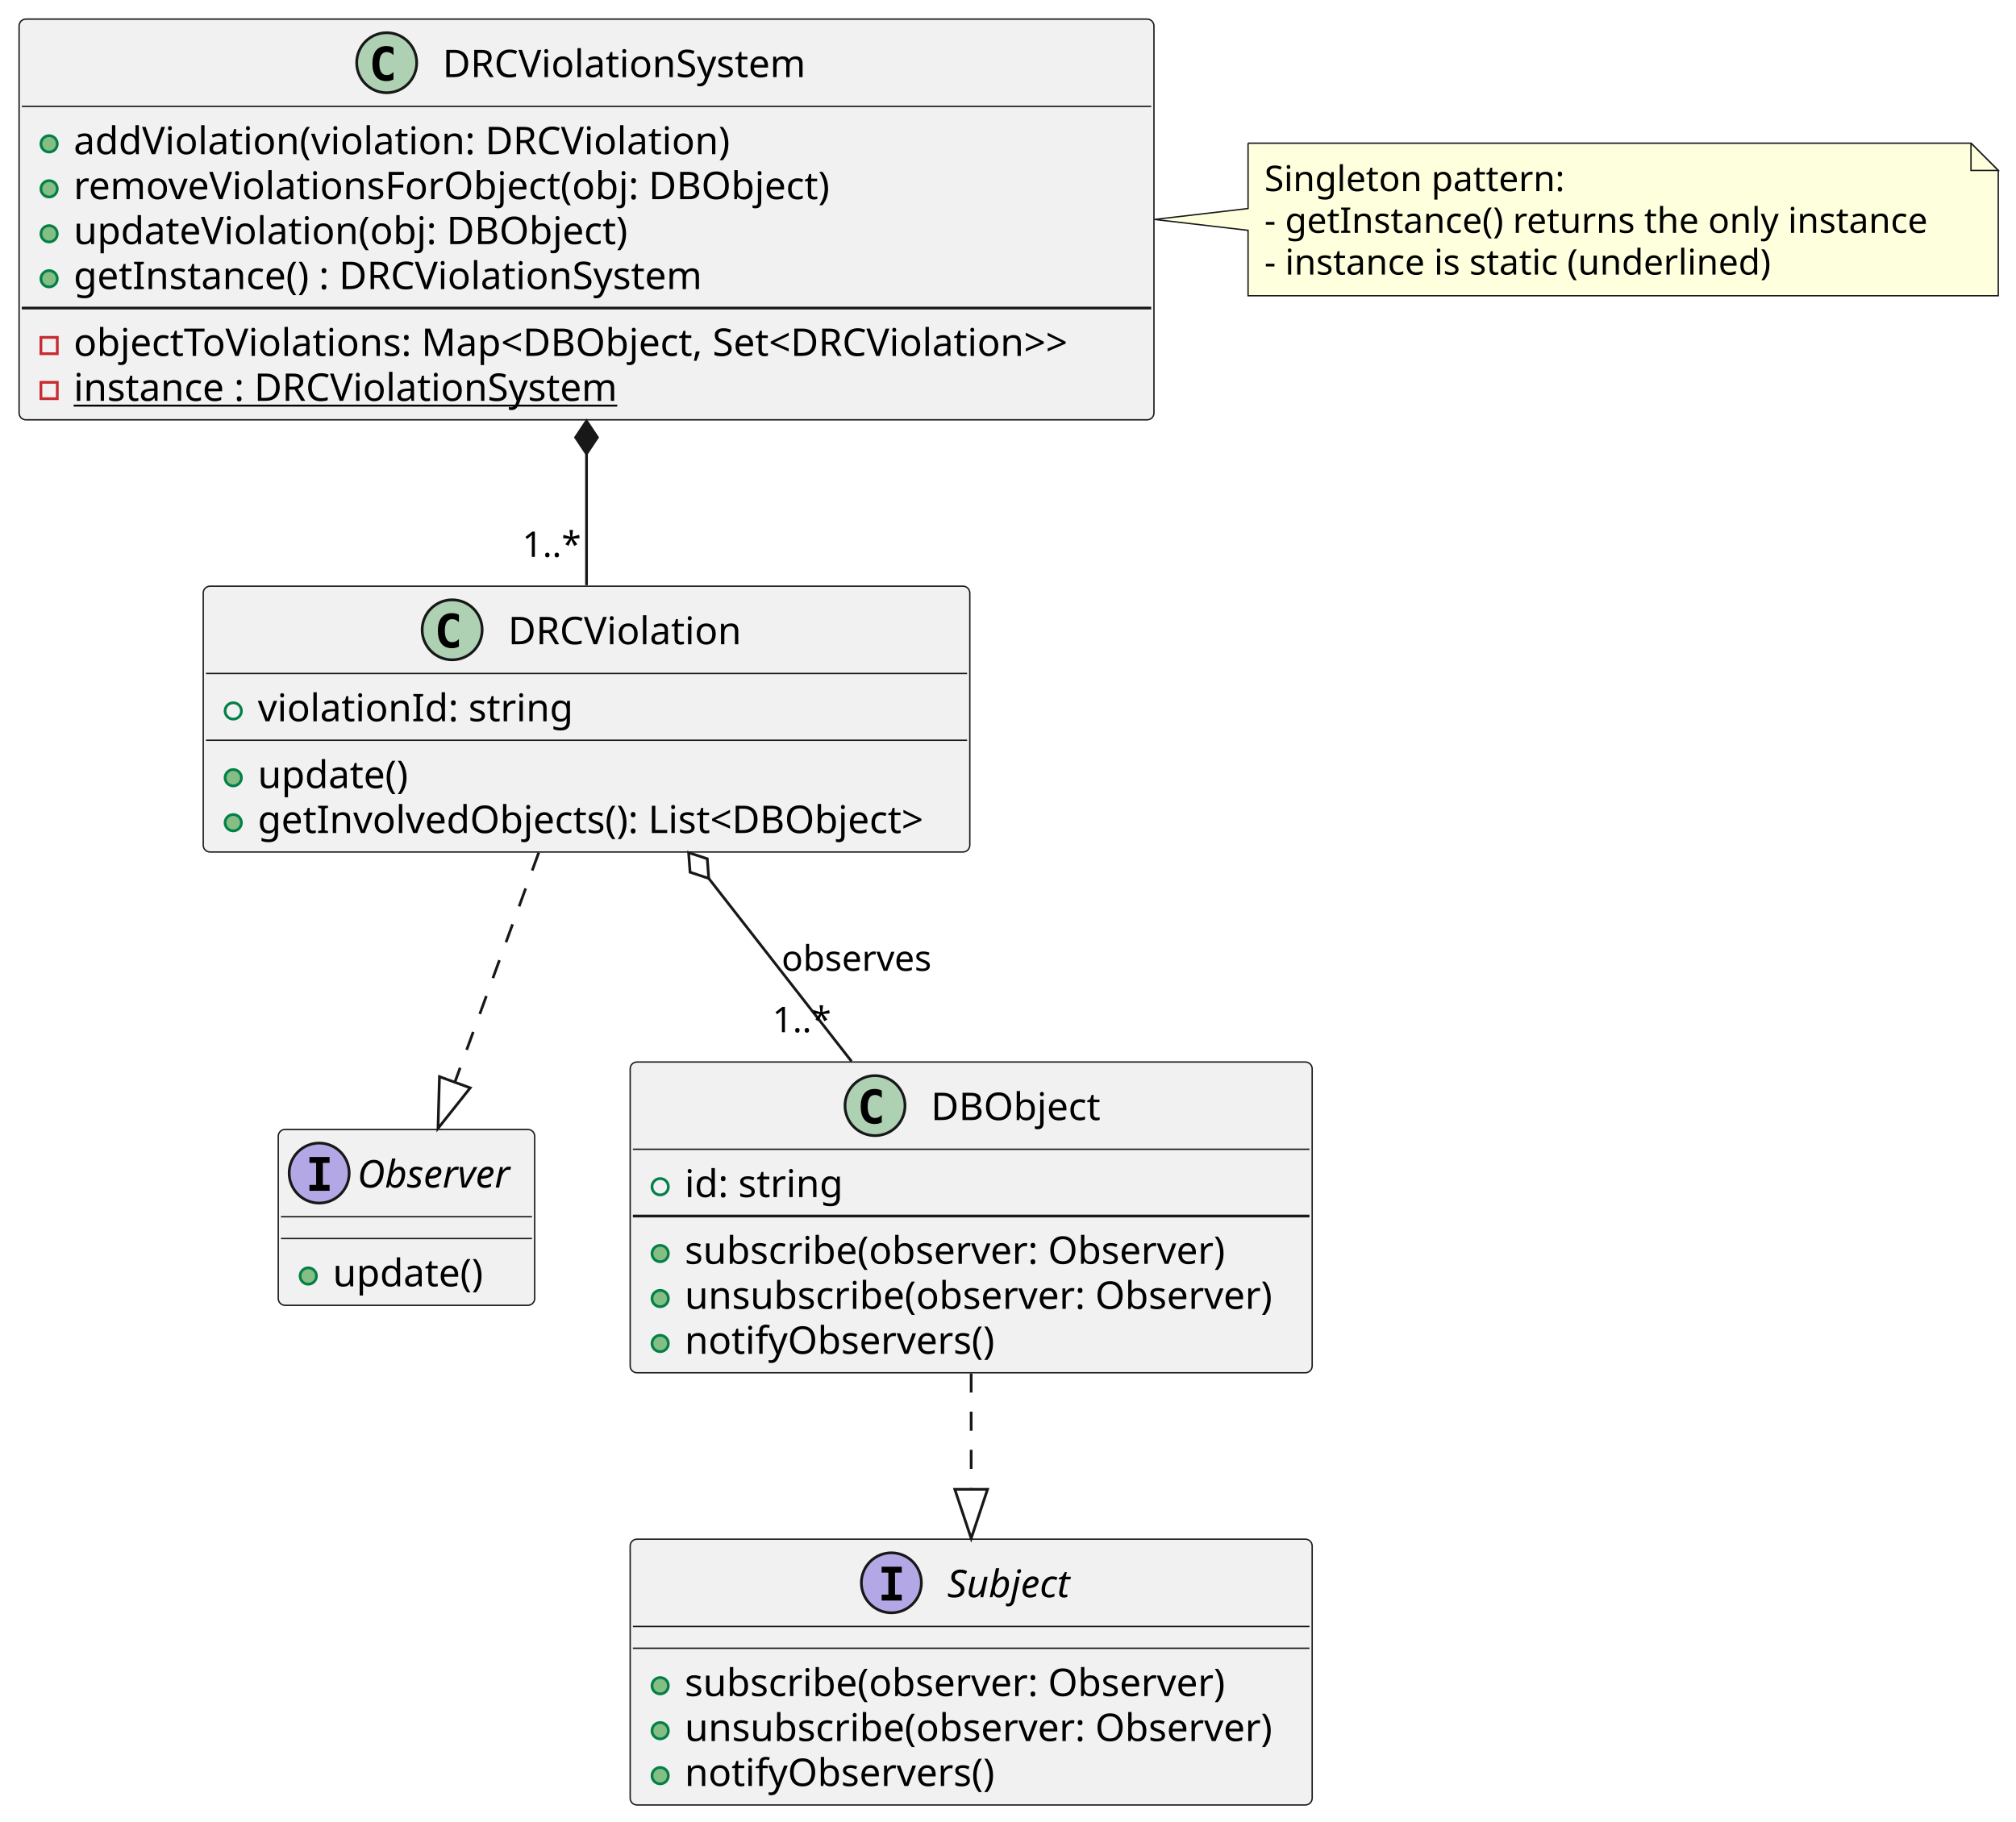
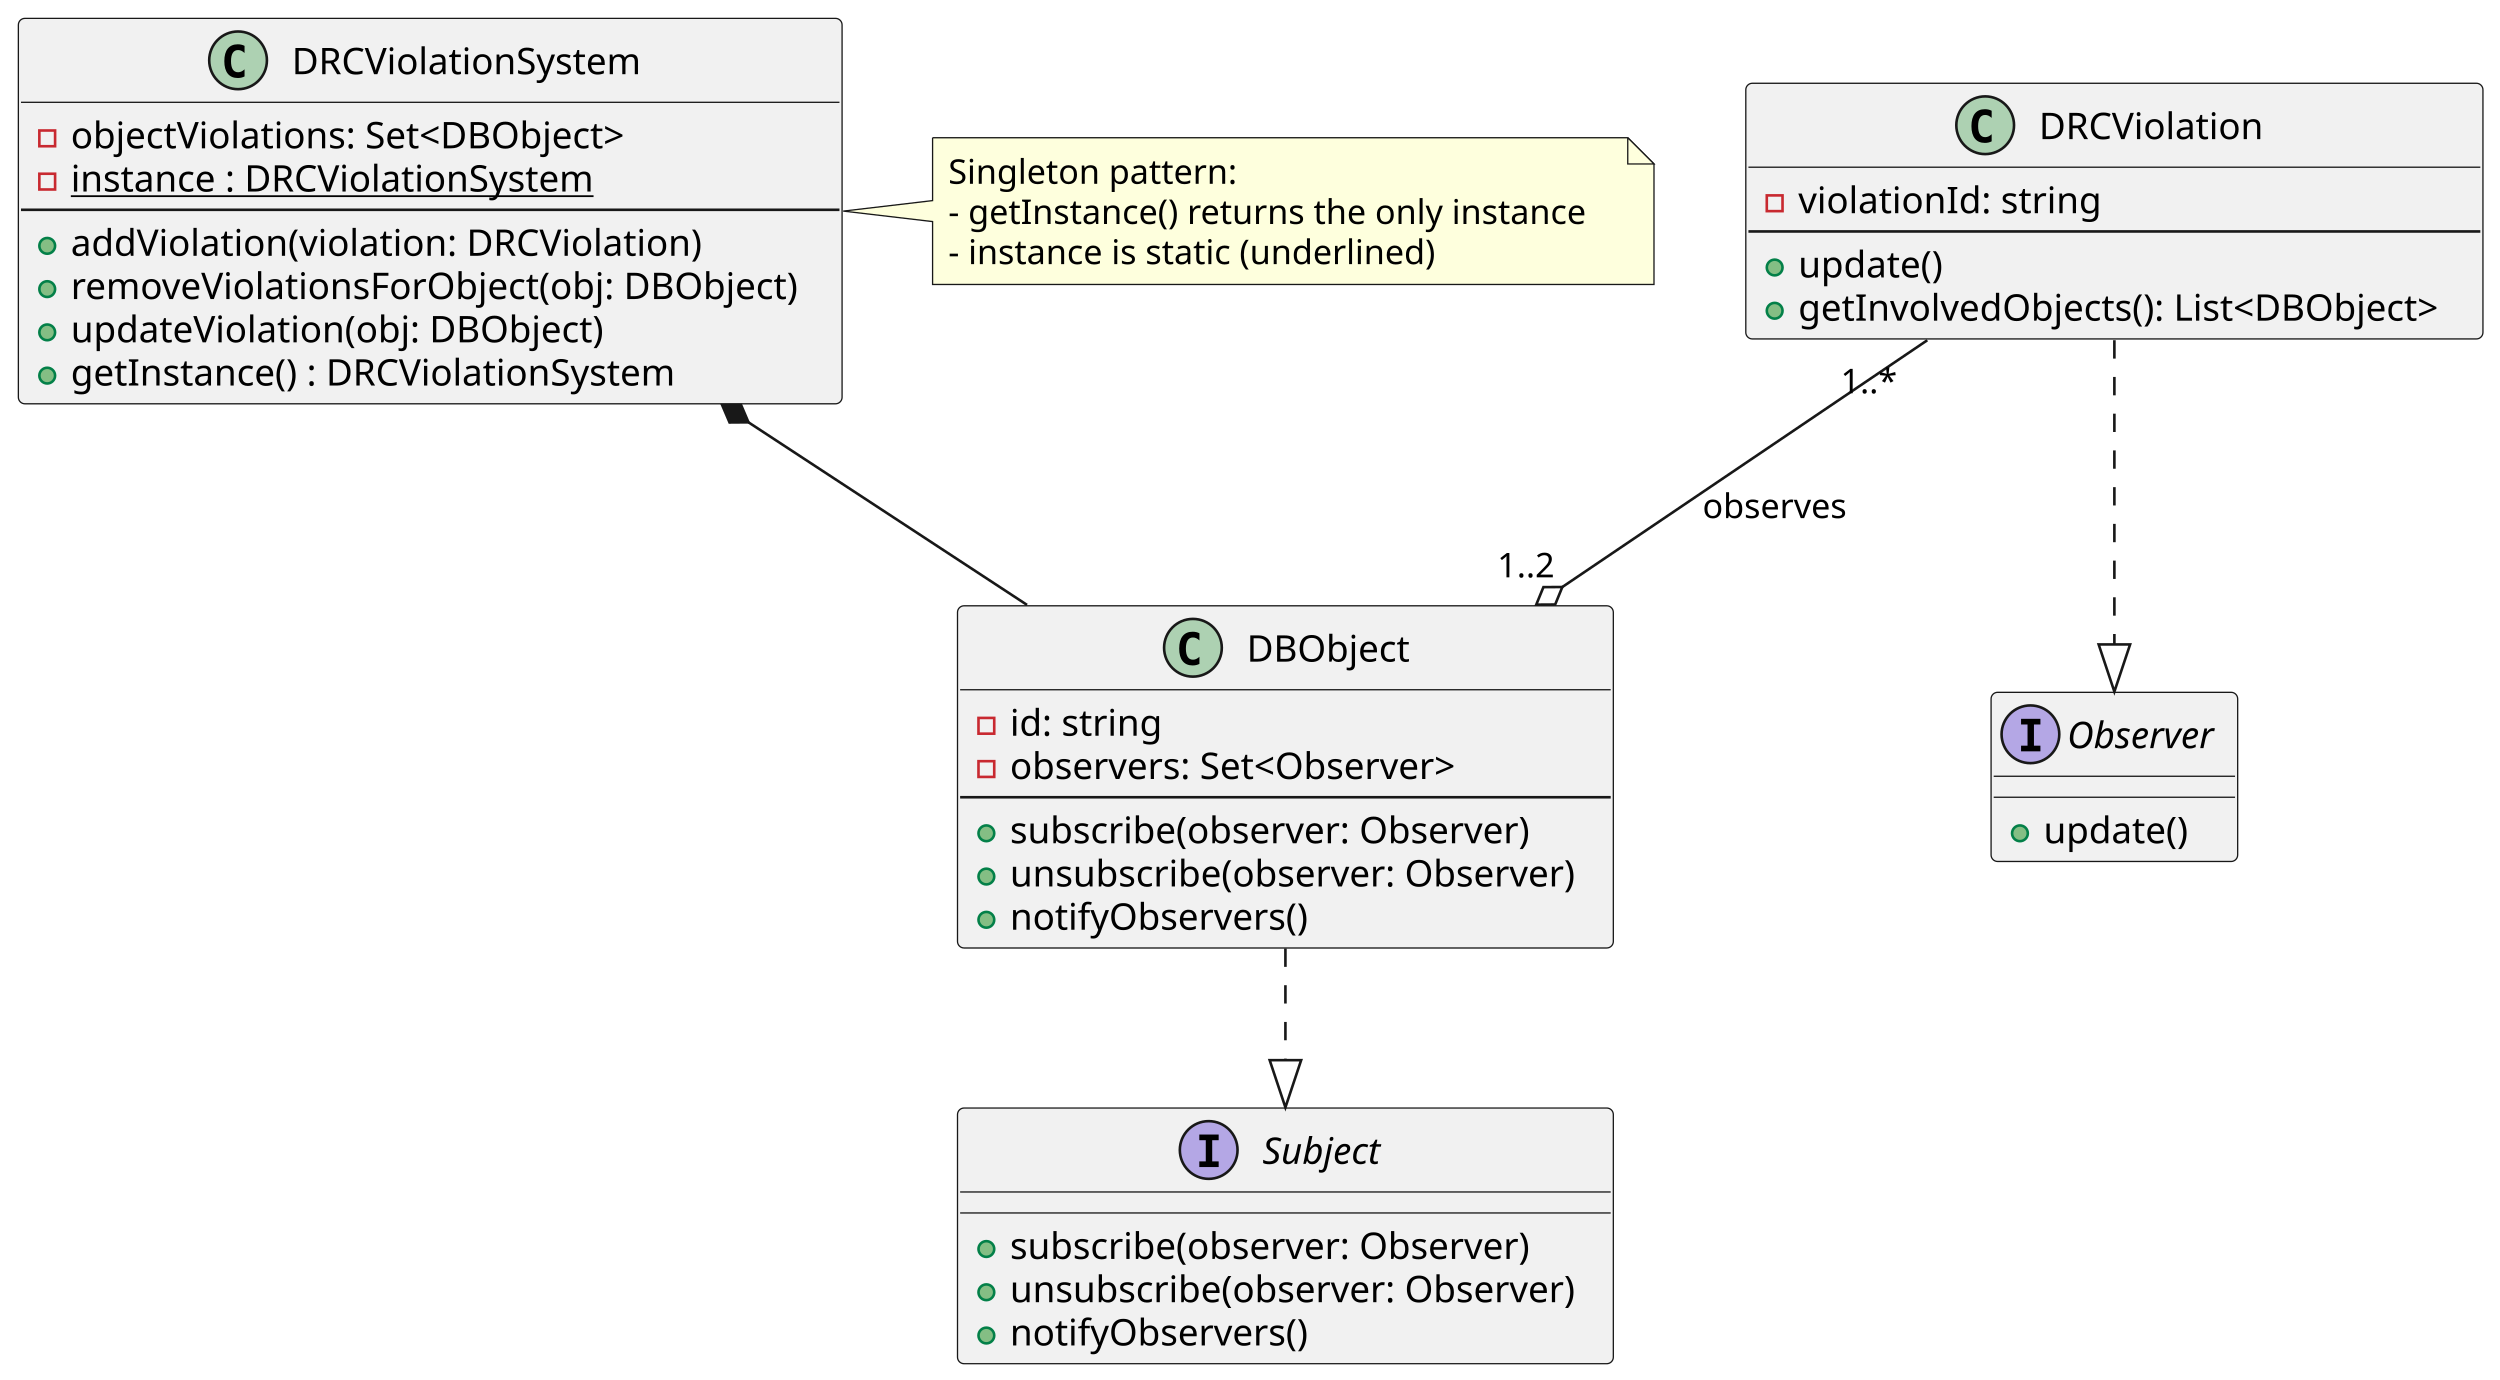
- <svg xmlns="http://www.w3.org/2000/svg" contentStyleType="text/css" height="668px" preserveAspectRatio="none" style="width:739px;height:668px;background:#FFFFFF;" version="1.1" viewBox="0 0 739 668" width="739px" zoomAndPan="magnify">
+ <svg xmlns="http://www.w3.org/2000/svg" contentStyleType="text/css" height="526px" preserveAspectRatio="none" style="width:953px;height:526px;background:#FFFFFF;" version="1.1" viewBox="0 0 953 526" width="953px" zoomAndPan="magnify">
  <defs />
  <g>
    <g id="elem_Observer">
-       <rect codeLine="2" fill="#F1F1F1" height="64.488" id="Observer" rx="2.5" ry="2.5" style="stroke:#181818;stroke-width:0.5;" width="94" x="102" y="414.12" />
-       <ellipse cx="117" cy="430.12" fill="#B4A7E5" rx="11" ry="11" style="stroke:#181818;stroke-width:1.0;" />
-       <path d="M113.428,426.385 L113.428,424.227 L120.807,424.227 L120.807,426.385 L118.342,426.385 L118.342,434.462 L120.807,434.462 L120.807,436.62 L113.428,436.62 L113.428,434.462 L115.893,434.462 L115.893,426.385 Z " fill="#000000" />
-       <text fill="#000000" font-family="sans-serif" font-size="14" font-style="italic" lengthAdjust="spacing" textLength="62" x="131" y="435.411">Observer</text>
-       <line style="stroke:#181818;stroke-width:0.5;" x1="103" x2="195" y1="446.12" y2="446.12" />
-       <line style="stroke:#181818;stroke-width:0.5;" x1="103" x2="195" y1="454.12" y2="454.12" />
-       <ellipse cx="113" cy="467.864" fill="#84BE84" rx="3" ry="3" style="stroke:#038048;stroke-width:1.0;" />
-       <text fill="#000000" font-family="sans-serif" font-size="14" lengthAdjust="spacing" textLength="58" x="122" y="471.655">update()</text>
+       <rect codeLine="2" fill="#F1F1F1" height="64.488" id="Observer" rx="2.5" ry="2.5" style="stroke:#181818;stroke-width:0.5;" width="94" x="759" y="263.91" />
+       <ellipse cx="774" cy="279.91" fill="#B4A7E5" rx="11" ry="11" style="stroke:#181818;stroke-width:1.0;" />
+       <path d="M770.428,276.175 L770.428,274.017 L777.807,274.017 L777.807,276.175 L775.342,276.175 L775.342,284.252 L777.807,284.252 L777.807,286.41 L770.428,286.41 L770.428,284.252 L772.893,284.252 L772.893,276.175 Z " fill="#000000" />
+       <text fill="#000000" font-family="sans-serif" font-size="14" font-style="italic" lengthAdjust="spacing" textLength="62" x="788" y="285.201">Observer</text>
+       <line style="stroke:#181818;stroke-width:0.5;" x1="760" x2="852" y1="295.91" y2="295.91" />
+       <line style="stroke:#181818;stroke-width:0.5;" x1="760" x2="852" y1="303.91" y2="303.91" />
+       <ellipse cx="770" cy="317.654" fill="#84BE84" rx="3" ry="3" style="stroke:#038048;stroke-width:1.0;" />
+       <text fill="#000000" font-family="sans-serif" font-size="14" lengthAdjust="spacing" textLength="58" x="779" y="321.445">update()</text>
    </g>
    <g id="elem_Subject">
-       <rect codeLine="6" fill="#F1F1F1" height="97.465" id="Subject" rx="2.5" ry="2.5" style="stroke:#181818;stroke-width:0.5;" width="250" x="231" y="564.35" />
-       <ellipse cx="326.75" cy="580.35" fill="#B4A7E5" rx="11" ry="11" style="stroke:#181818;stroke-width:1.0;" />
-       <path d="M323.178,576.615 L323.178,574.457 L330.557,574.457 L330.557,576.615 L328.092,576.615 L328.092,584.692 L330.557,584.692 L330.557,586.85 L323.178,586.85 L323.178,584.692 L325.643,584.692 L325.643,576.615 Z " fill="#000000" />
-       <text fill="#000000" font-family="sans-serif" font-size="14" font-style="italic" lengthAdjust="spacing" textLength="50" x="347.25" y="585.641">Subject</text>
-       <line style="stroke:#181818;stroke-width:0.5;" x1="232" x2="480" y1="596.35" y2="596.35" />
-       <line style="stroke:#181818;stroke-width:0.5;" x1="232" x2="480" y1="604.35" y2="604.35" />
-       <ellipse cx="242" cy="618.094" fill="#84BE84" rx="3" ry="3" style="stroke:#038048;stroke-width:1.0;" />
-       <text fill="#000000" font-family="sans-serif" font-size="14" lengthAdjust="spacing" textLength="206" x="251" y="621.885">subscribe(observer: Observer)</text>
-       <ellipse cx="242" cy="634.582" fill="#84BE84" rx="3" ry="3" style="stroke:#038048;stroke-width:1.0;" />
-       <text fill="#000000" font-family="sans-serif" font-size="14" lengthAdjust="spacing" textLength="224" x="251" y="638.373">unsubscribe(observer: Observer)</text>
-       <ellipse cx="242" cy="651.071" fill="#84BE84" rx="3" ry="3" style="stroke:#038048;stroke-width:1.0;" />
-       <text fill="#000000" font-family="sans-serif" font-size="14" lengthAdjust="spacing" textLength="118" x="251" y="654.862">notifyObservers()</text>
+       <rect codeLine="6" fill="#F1F1F1" height="97.465" id="Subject" rx="2.5" ry="2.5" style="stroke:#181818;stroke-width:0.5;" width="250" x="365" y="422.38" />
+       <ellipse cx="460.75" cy="438.38" fill="#B4A7E5" rx="11" ry="11" style="stroke:#181818;stroke-width:1.0;" />
+       <path d="M457.178,434.645 L457.178,432.487 L464.557,432.487 L464.557,434.645 L462.092,434.645 L462.092,442.722 L464.557,442.722 L464.557,444.88 L457.178,444.88 L457.178,442.722 L459.643,442.722 L459.643,434.645 Z " fill="#000000" />
+       <text fill="#000000" font-family="sans-serif" font-size="14" font-style="italic" lengthAdjust="spacing" textLength="50" x="481.25" y="443.671">Subject</text>
+       <line style="stroke:#181818;stroke-width:0.5;" x1="366" x2="614" y1="454.38" y2="454.38" />
+       <line style="stroke:#181818;stroke-width:0.5;" x1="366" x2="614" y1="462.38" y2="462.38" />
+       <ellipse cx="376" cy="476.124" fill="#84BE84" rx="3" ry="3" style="stroke:#038048;stroke-width:1.0;" />
+       <text fill="#000000" font-family="sans-serif" font-size="14" lengthAdjust="spacing" textLength="206" x="385" y="479.915">subscribe(observer: Observer)</text>
+       <ellipse cx="376" cy="492.612" fill="#84BE84" rx="3" ry="3" style="stroke:#038048;stroke-width:1.0;" />
+       <text fill="#000000" font-family="sans-serif" font-size="14" lengthAdjust="spacing" textLength="224" x="385" y="496.403">unsubscribe(observer: Observer)</text>
+       <ellipse cx="376" cy="509.101" fill="#84BE84" rx="3" ry="3" style="stroke:#038048;stroke-width:1.0;" />
+       <text fill="#000000" font-family="sans-serif" font-size="14" lengthAdjust="spacing" textLength="118" x="385" y="512.892">notifyObservers()</text>
    </g>
    <g id="elem_DBObject">
-       <rect codeLine="13" fill="#F1F1F1" height="113.953" id="DBObject" rx="2.5" ry="2.5" style="stroke:#181818;stroke-width:0.5;" width="250" x="231" y="389.39" />
-       <ellipse cx="320.75" cy="405.39" fill="#ADD1B2" rx="11" ry="11" style="stroke:#181818;stroke-width:1.0;" />
-       <path d="M323.223,411.533 Q322.642,411.832 322.003,411.981 Q321.364,412.131 320.658,412.131 Q318.151,412.131 316.832,410.479 Q315.512,408.827 315.512,405.706 Q315.512,402.577 316.832,400.925 Q318.151,399.273 320.658,399.273 Q321.364,399.273 322.011,399.422 Q322.659,399.572 323.223,399.87 L323.223,402.593 Q322.592,402.012 321.999,401.742 Q321.405,401.473 320.774,401.473 Q319.43,401.473 318.745,402.539 Q318.06,403.606 318.06,405.706 Q318.06,407.798 318.745,408.864 Q319.43,409.931 320.774,409.931 Q321.405,409.931 321.999,409.661 Q322.592,409.392 323.223,408.81 Z " fill="#000000" />
-       <text fill="#000000" font-family="sans-serif" font-size="14" lengthAdjust="spacing" textLength="62" x="341.25" y="410.681">DBObject</text>
-       <line style="stroke:#181818;stroke-width:0.5;" x1="232" x2="480" y1="421.39" y2="421.39" />
-       <ellipse cx="242" cy="435.134" fill="none" rx="3" ry="3" style="stroke:#038048;stroke-width:1.0;" />
-       <text fill="#000000" font-family="sans-serif" font-size="14" lengthAdjust="spacing" textLength="61" x="251" y="438.925">id: string</text>
-       <line style="stroke:#181818;stroke-width:1.0;" x1="232" x2="480" y1="445.878" y2="445.878" />
-       <ellipse cx="242" cy="459.622" fill="#84BE84" rx="3" ry="3" style="stroke:#038048;stroke-width:1.0;" />
-       <text fill="#000000" font-family="sans-serif" font-size="14" lengthAdjust="spacing" textLength="206" x="251" y="463.413">subscribe(observer: Observer)</text>
-       <ellipse cx="242" cy="476.111" fill="#84BE84" rx="3" ry="3" style="stroke:#038048;stroke-width:1.0;" />
-       <text fill="#000000" font-family="sans-serif" font-size="14" lengthAdjust="spacing" textLength="224" x="251" y="479.902">unsubscribe(observer: Observer)</text>
-       <ellipse cx="242" cy="492.599" fill="#84BE84" rx="3" ry="3" style="stroke:#038048;stroke-width:1.0;" />
-       <text fill="#000000" font-family="sans-serif" font-size="14" lengthAdjust="spacing" textLength="118" x="251" y="496.39">notifyObservers()</text>
+       <rect codeLine="13" fill="#F1F1F1" height="130.441" id="DBObject" rx="2.5" ry="2.5" style="stroke:#181818;stroke-width:0.5;" width="250" x="365" y="230.93" />
+       <ellipse cx="454.75" cy="246.93" fill="#ADD1B2" rx="11" ry="11" style="stroke:#181818;stroke-width:1.0;" />
+       <path d="M457.223,253.073 Q456.642,253.372 456.003,253.521 Q455.364,253.671 454.658,253.671 Q452.151,253.671 450.832,252.019 Q449.512,250.367 449.512,247.246 Q449.512,244.117 450.832,242.465 Q452.151,240.813 454.658,240.813 Q455.364,240.813 456.011,240.962 Q456.659,241.112 457.223,241.411 L457.223,244.133 Q456.592,243.552 455.999,243.282 Q455.405,243.012 454.774,243.012 Q453.43,243.012 452.745,244.079 Q452.06,245.146 452.06,247.246 Q452.06,249.338 452.745,250.404 Q453.43,251.471 454.774,251.471 Q455.405,251.471 455.999,251.201 Q456.592,250.931 457.223,250.35 Z " fill="#000000" />
+       <text fill="#000000" font-family="sans-serif" font-size="14" lengthAdjust="spacing" textLength="62" x="475.25" y="252.221">DBObject</text>
+       <line style="stroke:#181818;stroke-width:0.5;" x1="366" x2="614" y1="262.93" y2="262.93" />
+       <rect fill="none" height="6" style="stroke:#C82930;stroke-width:1.0;" width="6" x="373" y="273.674" />
+       <text fill="#000000" font-family="sans-serif" font-size="14" lengthAdjust="spacing" textLength="61" x="385" y="280.465">id: string</text>
+       <rect fill="none" height="6" style="stroke:#C82930;stroke-width:1.0;" width="6" x="373" y="290.162" />
+       <text fill="#000000" font-family="sans-serif" font-size="14" lengthAdjust="spacing" textLength="180" x="385" y="296.953">observers: Set&lt;Observer&gt;</text>
+       <line style="stroke:#181818;stroke-width:1.0;" x1="366" x2="614" y1="303.907" y2="303.907" />
+       <ellipse cx="376" cy="317.651" fill="#84BE84" rx="3" ry="3" style="stroke:#038048;stroke-width:1.0;" />
+       <text fill="#000000" font-family="sans-serif" font-size="14" lengthAdjust="spacing" textLength="206" x="385" y="321.442">subscribe(observer: Observer)</text>
+       <ellipse cx="376" cy="334.139" fill="#84BE84" rx="3" ry="3" style="stroke:#038048;stroke-width:1.0;" />
+       <text fill="#000000" font-family="sans-serif" font-size="14" lengthAdjust="spacing" textLength="224" x="385" y="337.93">unsubscribe(observer: Observer)</text>
+       <ellipse cx="376" cy="350.627" fill="#84BE84" rx="3" ry="3" style="stroke:#038048;stroke-width:1.0;" />
+       <text fill="#000000" font-family="sans-serif" font-size="14" lengthAdjust="spacing" textLength="118" x="385" y="354.418">notifyObservers()</text>
    </g>
    <g id="elem_DRCViolation">
-       <rect codeLine="21" fill="#F1F1F1" height="97.465" id="DRCViolation" rx="2.5" ry="2.5" style="stroke:#181818;stroke-width:0.5;" width="281" x="74.5" y="214.93" />
-       <ellipse cx="165.75" cy="230.93" fill="#ADD1B2" rx="11" ry="11" style="stroke:#181818;stroke-width:1.0;" />
-       <path d="M168.223,237.073 Q167.642,237.372 167.003,237.521 Q166.364,237.671 165.658,237.671 Q163.151,237.671 161.832,236.019 Q160.512,234.367 160.512,231.246 Q160.512,228.117 161.832,226.465 Q163.151,224.813 165.658,224.813 Q166.364,224.813 167.011,224.962 Q167.659,225.112 168.223,225.411 L168.223,228.133 Q167.592,227.552 166.999,227.282 Q166.405,227.012 165.774,227.012 Q164.43,227.012 163.745,228.079 Q163.06,229.146 163.06,231.246 Q163.06,233.338 163.745,234.404 Q164.43,235.471 165.774,235.471 Q166.405,235.471 166.999,235.201 Q167.592,234.931 168.223,234.35 Z " fill="#000000" />
-       <text fill="#000000" font-family="sans-serif" font-size="14" lengthAdjust="spacing" textLength="90" x="186.25" y="236.221">DRCViolation</text>
-       <line style="stroke:#181818;stroke-width:0.5;" x1="75.5" x2="354.5" y1="246.93" y2="246.93" />
-       <ellipse cx="85.5" cy="260.674" fill="none" rx="3" ry="3" style="stroke:#038048;stroke-width:1.0;" />
-       <text fill="#000000" font-family="sans-serif" font-size="14" lengthAdjust="spacing" textLength="120" x="94.5" y="264.465">violationId: string</text>
-       <line style="stroke:#181818;stroke-width:0.5;" x1="75.5" x2="354.5" y1="271.418" y2="271.418" />
-       <ellipse cx="85.5" cy="285.162" fill="#84BE84" rx="3" ry="3" style="stroke:#038048;stroke-width:1.0;" />
-       <text fill="#000000" font-family="sans-serif" font-size="14" lengthAdjust="spacing" textLength="58" x="94.5" y="288.953">update()</text>
-       <ellipse cx="85.5" cy="301.651" fill="#84BE84" rx="3" ry="3" style="stroke:#038048;stroke-width:1.0;" />
-       <text fill="#000000" font-family="sans-serif" font-size="14" lengthAdjust="spacing" textLength="255" x="94.5" y="305.442">getInvolvedObjects(): List&lt;DBObject&gt;</text>
+       <rect codeLine="22" fill="#F1F1F1" height="97.465" id="DRCViolation" rx="2.5" ry="2.5" style="stroke:#181818;stroke-width:0.5;" width="281" x="665.5" y="31.74" />
+       <ellipse cx="756.75" cy="47.74" fill="#ADD1B2" rx="11" ry="11" style="stroke:#181818;stroke-width:1.0;" />
+       <path d="M759.223,53.883 Q758.642,54.182 758.003,54.331 Q757.364,54.481 756.658,54.481 Q754.151,54.481 752.832,52.829 Q751.512,51.177 751.512,48.056 Q751.512,44.926 752.832,43.275 Q754.151,41.623 756.658,41.623 Q757.364,41.623 758.011,41.772 Q758.659,41.922 759.223,42.221 L759.223,44.943 Q758.592,44.362 757.999,44.092 Q757.405,43.822 756.774,43.822 Q755.43,43.822 754.745,44.889 Q754.06,45.956 754.06,48.056 Q754.06,50.148 754.745,51.214 Q755.43,52.281 756.774,52.281 Q757.405,52.281 757.999,52.011 Q758.592,51.742 759.223,51.16 Z " fill="#000000" />
+       <text fill="#000000" font-family="sans-serif" font-size="14" lengthAdjust="spacing" textLength="90" x="777.25" y="53.031">DRCViolation</text>
+       <line style="stroke:#181818;stroke-width:0.5;" x1="666.5" x2="945.5" y1="63.74" y2="63.74" />
+       <rect fill="none" height="6" style="stroke:#C82930;stroke-width:1.0;" width="6" x="673.5" y="74.484" />
+       <text fill="#000000" font-family="sans-serif" font-size="14" lengthAdjust="spacing" textLength="120" x="685.5" y="81.275">violationId: string</text>
+       <line style="stroke:#181818;stroke-width:1.0;" x1="666.5" x2="945.5" y1="88.228" y2="88.228" />
+       <ellipse cx="676.5" cy="101.972" fill="#84BE84" rx="3" ry="3" style="stroke:#038048;stroke-width:1.0;" />
+       <text fill="#000000" font-family="sans-serif" font-size="14" lengthAdjust="spacing" textLength="58" x="685.5" y="105.763">update()</text>
+       <ellipse cx="676.5" cy="118.461" fill="#84BE84" rx="3" ry="3" style="stroke:#038048;stroke-width:1.0;" />
+       <text fill="#000000" font-family="sans-serif" font-size="14" lengthAdjust="spacing" textLength="255" x="685.5" y="122.252">getInvolvedObjects(): List&lt;DBObject&gt;</text>
    </g>
    <g id="elem_DRCViolationSystem">
-       <rect codeLine="27" fill="#F1F1F1" height="146.93" id="DRCViolationSystem" rx="2.5" ry="2.5" style="stroke:#181818;stroke-width:0.5;" width="416" x="7" y="7" />
-       <ellipse cx="141.75" cy="23" fill="#ADD1B2" rx="11" ry="11" style="stroke:#181818;stroke-width:1.0;" />
-       <path d="M144.223,29.143 Q143.642,29.442 143.003,29.591 Q142.364,29.741 141.658,29.741 Q139.151,29.741 137.832,28.089 Q136.512,26.437 136.512,23.316 Q136.512,20.186 137.832,18.535 Q139.151,16.883 141.658,16.883 Q142.364,16.883 143.011,17.032 Q143.659,17.182 144.223,17.48 L144.223,20.203 Q143.592,19.622 142.999,19.352 Q142.405,19.082 141.774,19.082 Q140.43,19.082 139.745,20.149 Q139.06,21.216 139.06,23.316 Q139.06,25.408 139.745,26.474 Q140.43,27.541 141.774,27.541 Q142.405,27.541 142.999,27.271 Q143.592,27.002 144.223,26.42 Z " fill="#000000" />
-       <text fill="#000000" font-family="sans-serif" font-size="14" lengthAdjust="spacing" textLength="138" x="162.25" y="28.291">DRCViolationSystem</text>
-       <line style="stroke:#181818;stroke-width:0.5;" x1="8" x2="422" y1="39" y2="39" />
-       <ellipse cx="18" cy="52.744" fill="#84BE84" rx="3" ry="3" style="stroke:#038048;stroke-width:1.0;" />
-       <text fill="#000000" font-family="sans-serif" font-size="14" lengthAdjust="spacing" textLength="254" x="27" y="56.535">addViolation(violation: DRCViolation)</text>
-       <ellipse cx="18" cy="69.232" fill="#84BE84" rx="3" ry="3" style="stroke:#038048;stroke-width:1.0;" />
-       <text fill="#000000" font-family="sans-serif" font-size="14" lengthAdjust="spacing" textLength="288" x="27" y="73.023">removeViolationsForObject(obj: DBObject)</text>
-       <ellipse cx="18" cy="85.721" fill="#84BE84" rx="3" ry="3" style="stroke:#038048;stroke-width:1.0;" />
-       <text fill="#000000" font-family="sans-serif" font-size="14" lengthAdjust="spacing" textLength="211" x="27" y="89.512">updateViolation(obj: DBObject)</text>
-       <ellipse cx="18" cy="102.209" fill="#84BE84" rx="3" ry="3" style="stroke:#038048;stroke-width:1.0;" />
-       <text fill="#000000" font-family="sans-serif" font-size="14" lengthAdjust="spacing" textLength="239" x="27" y="106">getInstance() : DRCViolationSystem</text>
-       <line style="stroke:#181818;stroke-width:1.0;" x1="8" x2="422" y1="112.953" y2="112.953" />
-       <rect fill="none" height="6" style="stroke:#C82930;stroke-width:1.0;" width="6" x="15" y="123.697" />
-       <text fill="#000000" font-family="sans-serif" font-size="14" lengthAdjust="spacing" textLength="390" x="27" y="130.488">objectToViolations: Map&lt;DBObject, Set&lt;DRCViolation&gt;&gt;</text>
-       <rect fill="none" height="6" style="stroke:#C82930;stroke-width:1.0;" width="6" x="15" y="140.185" />
-       <text fill="#000000" font-family="sans-serif" font-size="14" lengthAdjust="spacing" text-decoration="underline" textLength="207" x="27" y="146.977">instance : DRCViolationSystem</text>
+       <rect codeLine="29" fill="#F1F1F1" height="146.93" id="DRCViolationSystem" rx="2.5" ry="2.5" style="stroke:#181818;stroke-width:0.5;" width="314" x="7" y="7" />
+       <ellipse cx="90.75" cy="23" fill="#ADD1B2" rx="11" ry="11" style="stroke:#181818;stroke-width:1.0;" />
+       <path d="M93.223,29.143 Q92.642,29.442 92.003,29.591 Q91.364,29.741 90.658,29.741 Q88.151,29.741 86.832,28.089 Q85.512,26.437 85.512,23.316 Q85.512,20.186 86.832,18.535 Q88.151,16.883 90.658,16.883 Q91.364,16.883 92.011,17.032 Q92.659,17.182 93.223,17.48 L93.223,20.203 Q92.592,19.622 91.999,19.352 Q91.405,19.082 90.774,19.082 Q89.43,19.082 88.745,20.149 Q88.06,21.216 88.06,23.316 Q88.06,25.408 88.745,26.474 Q89.43,27.541 90.774,27.541 Q91.405,27.541 91.999,27.271 Q92.592,27.002 93.223,26.42 Z " fill="#000000" />
+       <text fill="#000000" font-family="sans-serif" font-size="14" lengthAdjust="spacing" textLength="138" x="111.25" y="28.291">DRCViolationSystem</text>
+       <line style="stroke:#181818;stroke-width:0.5;" x1="8" x2="320" y1="39" y2="39" />
+       <rect fill="none" height="6" style="stroke:#C82930;stroke-width:1.0;" width="6" x="15" y="49.744" />
+       <text fill="#000000" font-family="sans-serif" font-size="14" lengthAdjust="spacing" textLength="223" x="27" y="56.535">objectViolations: Set&lt;DBObject&gt;</text>
+       <rect fill="none" height="6" style="stroke:#C82930;stroke-width:1.0;" width="6" x="15" y="66.232" />
+       <text fill="#000000" font-family="sans-serif" font-size="14" lengthAdjust="spacing" text-decoration="underline" textLength="207" x="27" y="73.023">instance : DRCViolationSystem</text>
+       <line style="stroke:#181818;stroke-width:1.0;" x1="8" x2="320" y1="79.977" y2="79.977" />
+       <ellipse cx="18" cy="93.721" fill="#84BE84" rx="3" ry="3" style="stroke:#038048;stroke-width:1.0;" />
+       <text fill="#000000" font-family="sans-serif" font-size="14" lengthAdjust="spacing" textLength="254" x="27" y="97.512">addViolation(violation: DRCViolation)</text>
+       <ellipse cx="18" cy="110.209" fill="#84BE84" rx="3" ry="3" style="stroke:#038048;stroke-width:1.0;" />
+       <text fill="#000000" font-family="sans-serif" font-size="14" lengthAdjust="spacing" textLength="288" x="27" y="114">removeViolationsForObject(obj: DBObject)</text>
+       <ellipse cx="18" cy="126.697" fill="#84BE84" rx="3" ry="3" style="stroke:#038048;stroke-width:1.0;" />
+       <text fill="#000000" font-family="sans-serif" font-size="14" lengthAdjust="spacing" textLength="211" x="27" y="130.488">updateViolation(obj: DBObject)</text>
+       <ellipse cx="18" cy="143.185" fill="#84BE84" rx="3" ry="3" style="stroke:#038048;stroke-width:1.0;" />
+       <text fill="#000000" font-family="sans-serif" font-size="14" lengthAdjust="spacing" textLength="239" x="27" y="146.977">getInstance() : DRCViolationSystem</text>
    </g>
    <g id="elem_GMN11">
-       <path d="M457.5,52.5 L457.5,76.46 L423.18,80.46 L457.5,84.46 L457.5,108.432 A0,0 0 0 0 457.5,108.432 L732.5,108.432 A0,0 0 0 0 732.5,108.432 L732.5,62.5 L722.5,52.5 L457.5,52.5 A0,0 0 0 0 457.5,52.5 " fill="#FEFFDD" style="stroke:#181818;stroke-width:0.5;" />
-       <path d="M722.5,52.5 L722.5,62.5 L732.5,62.5 L722.5,52.5 " fill="#FEFFDD" style="stroke:#181818;stroke-width:0.5;" />
-       <text fill="#000000" font-family="sans-serif" font-size="13" lengthAdjust="spacing" textLength="112" x="463.5" y="70.068">Singleton pattern:</text>
-       <text fill="#000000" font-family="sans-serif" font-size="13" lengthAdjust="spacing" textLength="254" x="463.5" y="85.379">- getInstance() returns the only instance</text>
-       <text fill="#000000" font-family="sans-serif" font-size="13" lengthAdjust="spacing" textLength="198" x="463.5" y="100.689">- instance is static (underlined)</text>
+       <path d="M355.5,52.5 L355.5,76.47 L321.43,80.47 L355.5,84.47 L355.5,108.432 A0,0 0 0 0 355.5,108.432 L630.5,108.432 A0,0 0 0 0 630.5,108.432 L630.5,62.5 L620.5,52.5 L355.5,52.5 A0,0 0 0 0 355.5,52.5 " fill="#FEFFDD" style="stroke:#181818;stroke-width:0.5;" />
+       <path d="M620.5,52.5 L620.5,62.5 L630.5,62.5 L620.5,52.5 " fill="#FEFFDD" style="stroke:#181818;stroke-width:0.5;" />
+       <text fill="#000000" font-family="sans-serif" font-size="13" lengthAdjust="spacing" textLength="112" x="361.5" y="70.068">Singleton pattern:</text>
+       <text fill="#000000" font-family="sans-serif" font-size="13" lengthAdjust="spacing" textLength="254" x="361.5" y="85.379">- getInstance() returns the only instance</text>
+       <text fill="#000000" font-family="sans-serif" font-size="13" lengthAdjust="spacing" textLength="198" x="361.5" y="100.689">- instance is static (underlined)</text>
    </g>
    <g id="link_DBObject_Subject">
-       <path codeLine="37" d="M356,503.59 C356,523.26 356,527.14 356,546.07 " fill="none" id="DBObject-to-Subject" style="stroke:#181818;stroke-width:1.0;stroke-dasharray:7.0,7.0;" />
-       <polygon fill="none" points="356,564.07,362,546.07,350,546.07,356,564.07" style="stroke:#181818;stroke-width:1.0;" />
+       <path codeLine="39" d="M490,361.56 C490,381.63 490,385.4 490,404.14 " fill="none" id="DBObject-to-Subject" style="stroke:#181818;stroke-width:1.0;stroke-dasharray:7.0,7.0;" />
+       <polygon fill="none" points="490,422.14,496,404.14,484,404.14,490,422.14" style="stroke:#181818;stroke-width:1.0;" />
    </g>
    <g id="link_DRCViolation_Observer">
-       <path codeLine="38" d="M197.49,312.61 C185.8,344.61 176.931,368.871 166.731,396.821 " fill="none" id="DRCViolation-to-Observer" style="stroke:#181818;stroke-width:1.0;stroke-dasharray:7.0,7.0;" />
-       <polygon fill="none" points="160.56,413.73,172.367,398.878,161.094,394.764,160.56,413.73" style="stroke:#181818;stroke-width:1.0;" />
+       <path codeLine="40" d="M806,129.69 C806,170.68 806,210.34 806,245.65 " fill="none" id="DRCViolation-to-Observer" style="stroke:#181818;stroke-width:1.0;stroke-dasharray:7.0,7.0;" />
+       <polygon fill="none" points="806,263.65,812,245.65,800,245.65,806,263.65" style="stroke:#181818;stroke-width:1.0;" />
    </g>
    <g id="link_DRCViolation_DBObject">
-       <path codeLine="39" d="M259.8,322.073 C278.149,345.603 293,364.63 312.15,389.17 " fill="none" id="DRCViolation-backto-DBObject" style="stroke:#181818;stroke-width:1.0;" />
-       <polygon fill="none" points="252.42,312.61,252.956,319.801,259.8,322.073,259.264,314.882,252.42,312.61" style="stroke:#181818;stroke-width:1.0;" />
-       <text fill="#000000" font-family="sans-serif" font-size="13" lengthAdjust="spacing" textLength="56" x="286.5" y="355.958">observes</text>
-       <text fill="#000000" font-family="sans-serif" font-size="13" lengthAdjust="spacing" textLength="22" x="283.122" y="378.469">1..*</text>
+       <path codeLine="41" d="M734.69,129.69 C690.64,159.48 643.5,191.348 595.56,223.768 " fill="none" id="DRCViolation-to-DBObject" style="stroke:#181818;stroke-width:1.0;" />
+       <polygon fill="none" points="585.62,230.49,592.831,230.442,595.56,223.768,588.349,223.815,585.62,230.49" style="stroke:#181818;stroke-width:1.0;" />
+       <text fill="#000000" font-family="sans-serif" font-size="13" lengthAdjust="spacing" textLength="56" x="649" y="197.498">observes</text>
+       <text fill="#000000" font-family="sans-serif" font-size="13" lengthAdjust="spacing" textLength="22" x="701.63" y="149.901">1..*</text>
+       <text fill="#000000" font-family="sans-serif" font-size="13" lengthAdjust="spacing" textLength="24" x="570.766" y="220.073">1..2</text>
    </g>
-     <g id="link_DRCViolationSystem_DRCViolation">
-       <path codeLine="42" d="M215,166.38 C215,186.64 215,196.12 215,214.57 " fill="none" id="DRCViolationSystem-backto-DRCViolation" style="stroke:#181818;stroke-width:1.0;" />
-       <polygon fill="#181818" points="215,154.38,211,160.38,215,166.38,219,160.38,215,154.38" style="stroke:#181818;stroke-width:1.0;" />
-       <text fill="#000000" font-family="sans-serif" font-size="13" lengthAdjust="spacing" textLength="22" x="191.453" y="204.202">1..*</text>
+     <g id="link_DRCViolationSystem_DBObject">
+       <path codeLine="44" d="M285.317,160.988 C323.037,185.708 354.84,206.56 391.5,230.59 " fill="none" id="DRCViolationSystem-backto-DBObject" style="stroke:#181818;stroke-width:1.0;" />
+       <polygon fill="#181818" points="275.28,154.41,278.106,161.044,285.317,160.988,282.491,154.353,275.28,154.41" style="stroke:#181818;stroke-width:1.0;" />
    </g>
  </g>
</svg>
